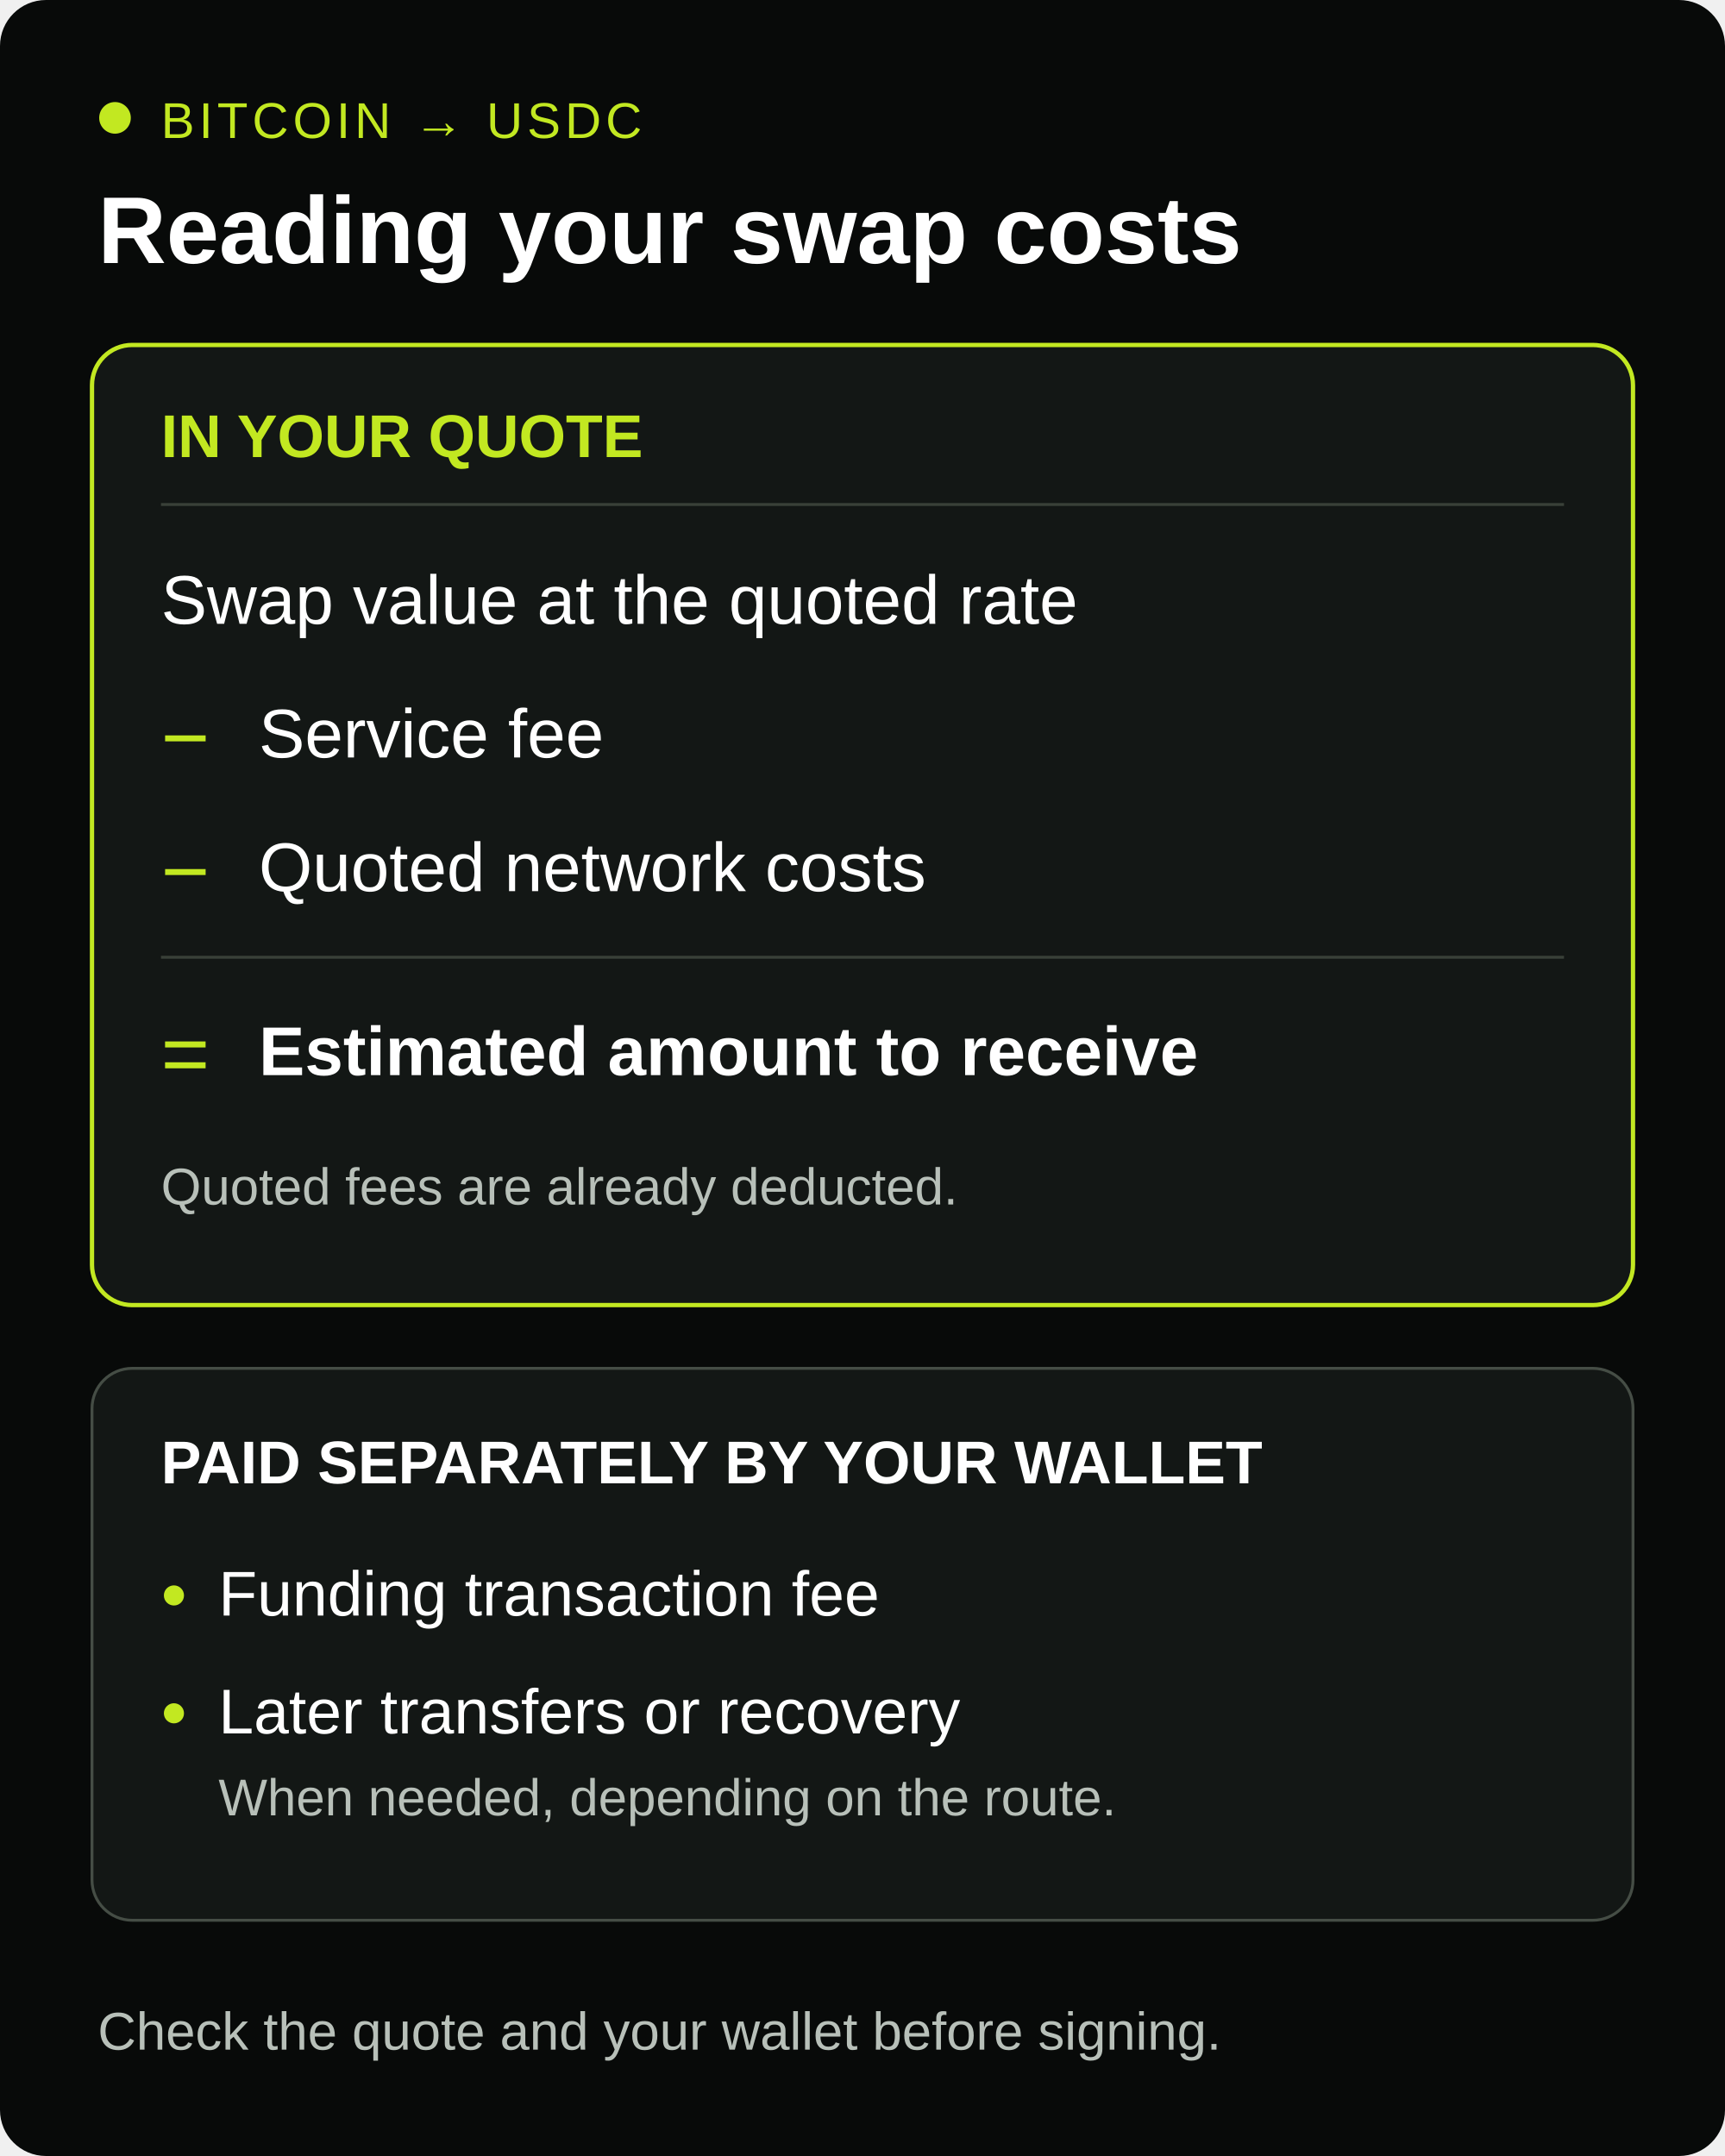
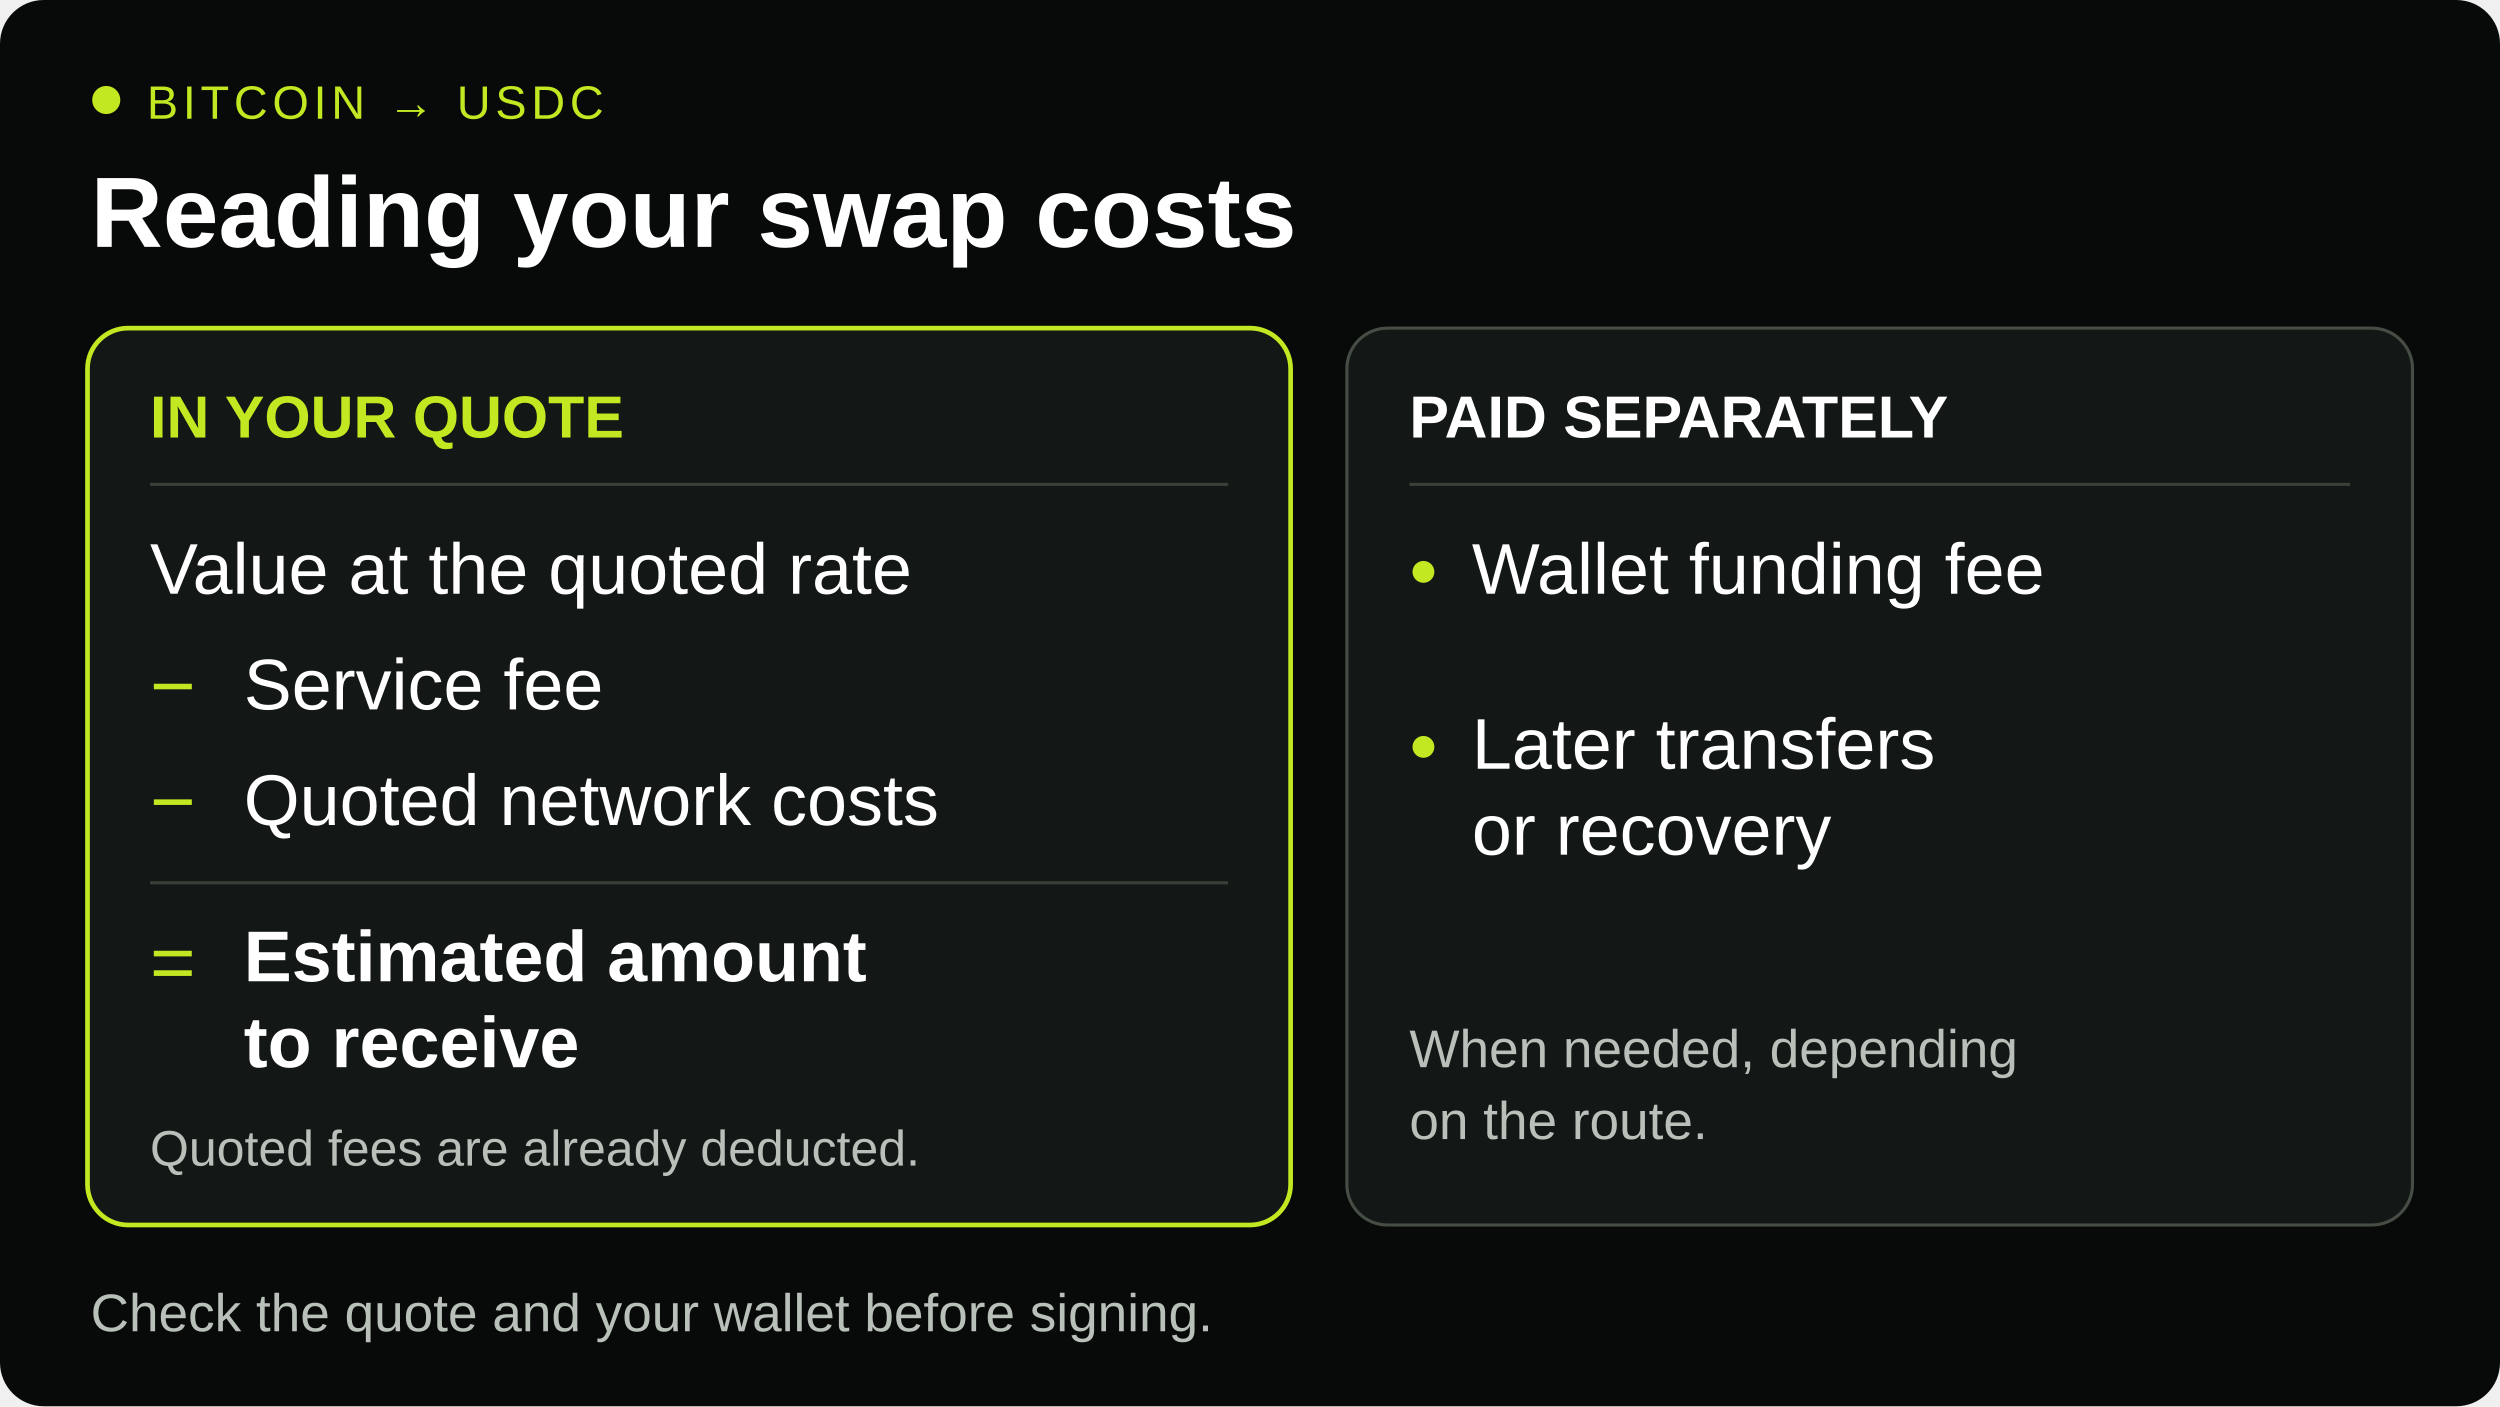
- <svg xmlns="http://www.w3.org/2000/svg" width="1200" height="1500" viewBox="0 0 1200 1500" role="img" aria-labelledby="title desc">
-   <rect width="1200" height="1500" rx="32" fill="#080a09" />
+ <svg xmlns="http://www.w3.org/2000/svg" width="1600" height="900" viewBox="0 0 1600 900" role="img" aria-labelledby="title desc">
+   <rect width="1600" height="900" rx="28" fill="#080a09" />
  <g font-family="Arial, Helvetica, sans-serif">
-     <circle cx="80" cy="82" r="11" fill="#c2e821" />
-     <text x="112" y="96" fill="#c2e821" font-size="35" letter-spacing="3">BITCOIN → USDC</text>
-     <text x="68" y="183" fill="#ffffff" font-size="66" font-weight="700">Reading your swap costs</text>
-     <rect x="64" y="240" width="1072" height="668" rx="28" fill="#131715" stroke="#c2e821" stroke-width="3" />
-     <text x="112" y="318" fill="#c2e821" font-size="42" font-weight="700">IN YOUR QUOTE</text>
-     <line x1="112" y1="351" x2="1088" y2="351" stroke="#394038" stroke-width="2" />
-     <text x="112" y="434" fill="#fff" font-size="48">Swap value at the quoted rate</text>
-     <text x="112" y="533" fill="#c2e821" font-size="58">−</text>
-     <text x="180" y="527" fill="#fff" font-size="48">Service fee</text>
-     <text x="112" y="626" fill="#c2e821" font-size="58">−</text>
-     <text x="180" y="620" fill="#fff" font-size="48">Quoted network costs</text>
-     <line x1="112" y1="666" x2="1088" y2="666" stroke="#394038" stroke-width="2" />
-     <text x="112" y="753" fill="#c2e821" font-size="58">=</text>
-     <text x="180" y="748" fill="#fff" font-size="48" font-weight="700">Estimated amount to receive</text>
-     <text x="112" y="838" fill="#b8c0b9" font-size="36">Quoted fees are already deducted.</text>
-     <rect x="64" y="952" width="1072" height="384" rx="28" fill="#131715" stroke="#454d45" stroke-width="2" />
-     <text x="112" y="1032" fill="#ffffff" font-size="42" font-weight="700">PAID SEPARATELY BY YOUR WALLET</text>
-     <circle cx="121" cy="1110" r="7" fill="#c2e821" />
-     <text x="152" y="1124" fill="#fff" font-size="44">Funding transaction fee</text>
-     <circle cx="121" cy="1192" r="7" fill="#c2e821" />
-     <text x="152" y="1206" fill="#fff" font-size="44">Later transfers or recovery</text>
-     <text x="152" y="1263" fill="#b8c0b9" font-size="36">When needed, depending on the route.</text>
-     <text x="68" y="1426" fill="#b8c0b9" font-size="37">Check the quote and your wallet before signing.</text>
+     <circle cx="68" cy="64" r="9" fill="#c2e821" />
+     <text x="94" y="76" fill="#c2e821" font-size="30" letter-spacing="3">BITCOIN → USDC</text>
+     <text x="58" y="158" fill="#fff" font-size="64" font-weight="700">Reading your swap costs</text>
+     <rect x="56" y="210" width="770" height="574" rx="26" fill="#131715" stroke="#c2e821" stroke-width="3" />
+     <text x="96" y="280" fill="#c2e821" font-size="38" font-weight="700">IN YOUR QUOTE</text>
+     <line x1="96" y1="310" x2="786" y2="310" stroke="#394038" stroke-width="2" />
+     <text x="96" y="380" fill="#fff" font-size="46">Value at the quoted rate</text>
+     <text x="96" y="456" fill="#c2e821" font-size="50">−</text>
+     <text x="156" y="454" fill="#fff" font-size="46">Service fee</text>
+     <text x="96" y="530" fill="#c2e821" font-size="50">−</text>
+     <text x="156" y="528" fill="#fff" font-size="46">Quoted network costs</text>
+     <line x1="96" y1="565" x2="786" y2="565" stroke="#394038" stroke-width="2" />
+     <text x="96" y="633" fill="#c2e821" font-size="50">=</text>
+     <text x="156" y="628" fill="#fff" font-size="46" font-weight="700">Estimated amount</text>
+     <text x="156" y="683" fill="#fff" font-size="46" font-weight="700">to receive</text>
+     <text x="96" y="746" fill="#b8c0b9" font-size="32">Quoted fees are already deducted.</text>
+     <rect x="862" y="210" width="682" height="574" rx="26" fill="#131715" stroke="#454d45" stroke-width="2" />
+     <text x="902" y="280" fill="#fff" font-size="38" font-weight="700">PAID SEPARATELY</text>
+     <line x1="902" y1="310" x2="1504" y2="310" stroke="#394038" stroke-width="2" />
+     <circle cx="911" cy="366" r="7" fill="#c2e821" />
+     <text x="942" y="380" fill="#fff" font-size="46">Wallet funding fee</text>
+     <circle cx="911" cy="478" r="7" fill="#c2e821" />
+     <text x="942" y="492" fill="#fff" font-size="46">Later transfers</text>
+     <text x="942" y="547" fill="#fff" font-size="46">or recovery</text>
+     <text x="902" y="683" fill="#b8c0b9" font-size="34">When needed, depending</text>
+     <text x="902" y="729" fill="#b8c0b9" font-size="34">on the route.</text>
+     <text x="58" y="852" fill="#b8c0b9" font-size="34">Check the quote and your wallet before signing.</text>
  </g>
</svg>
